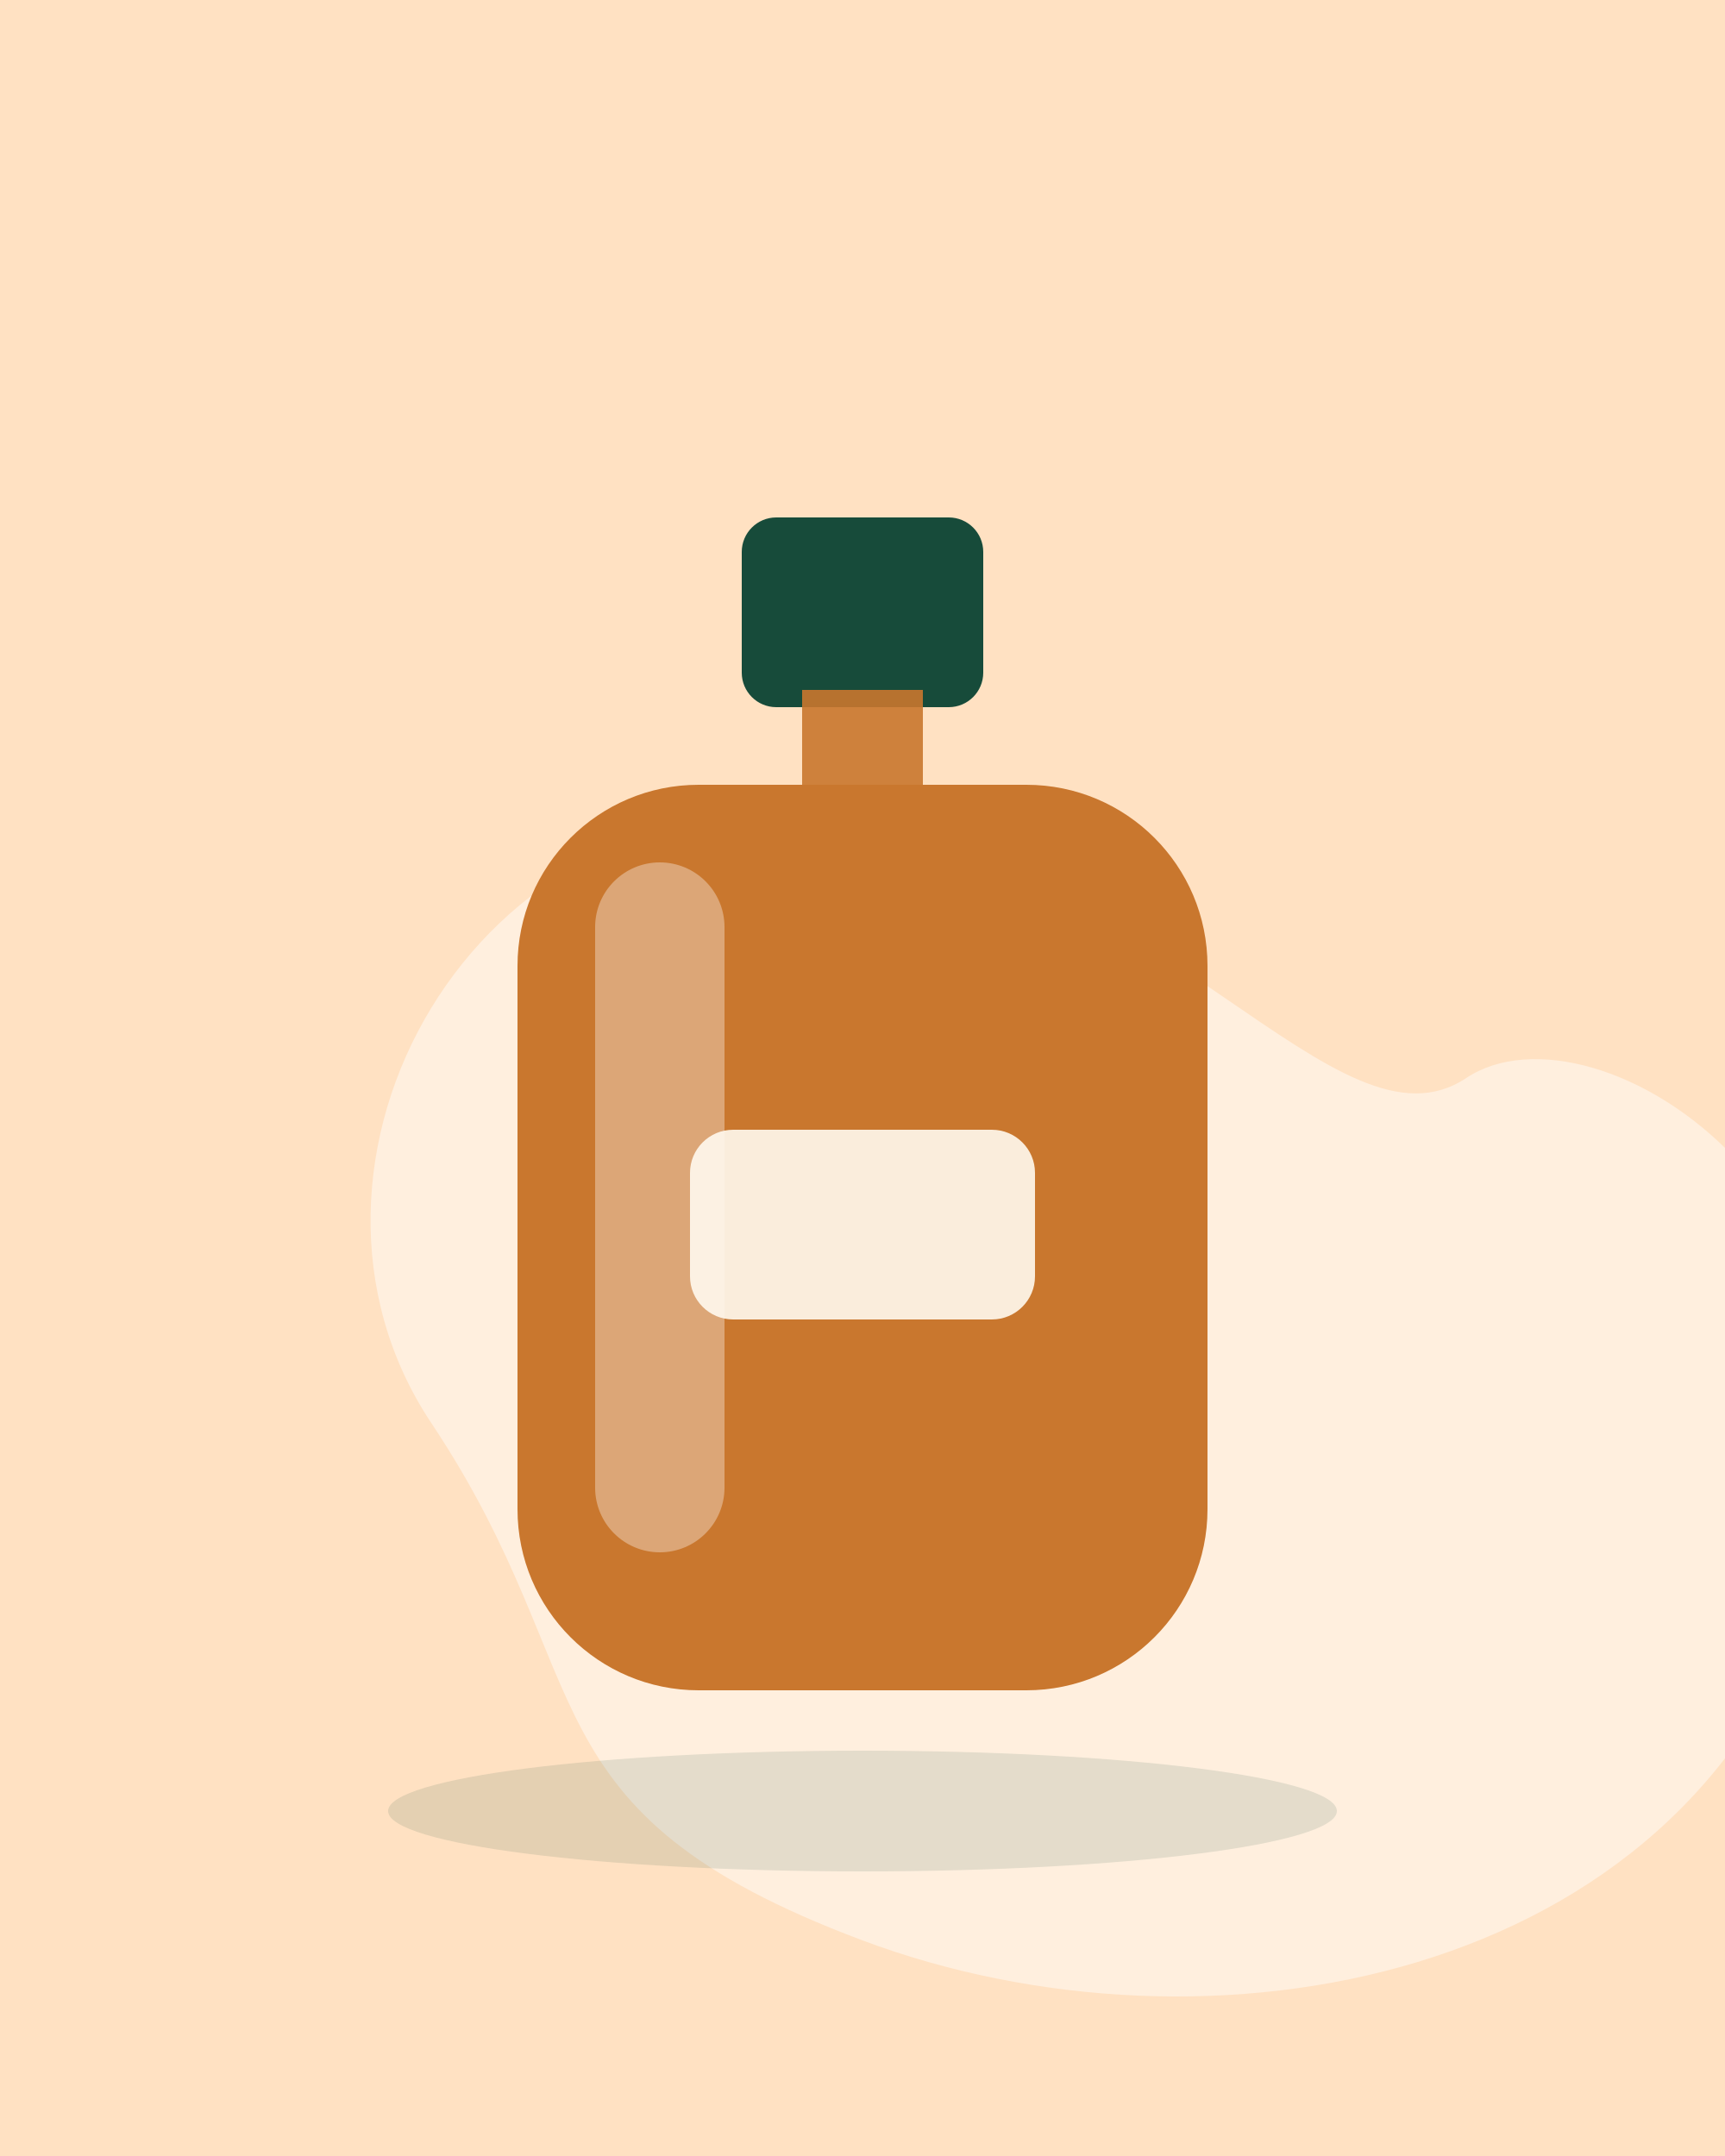
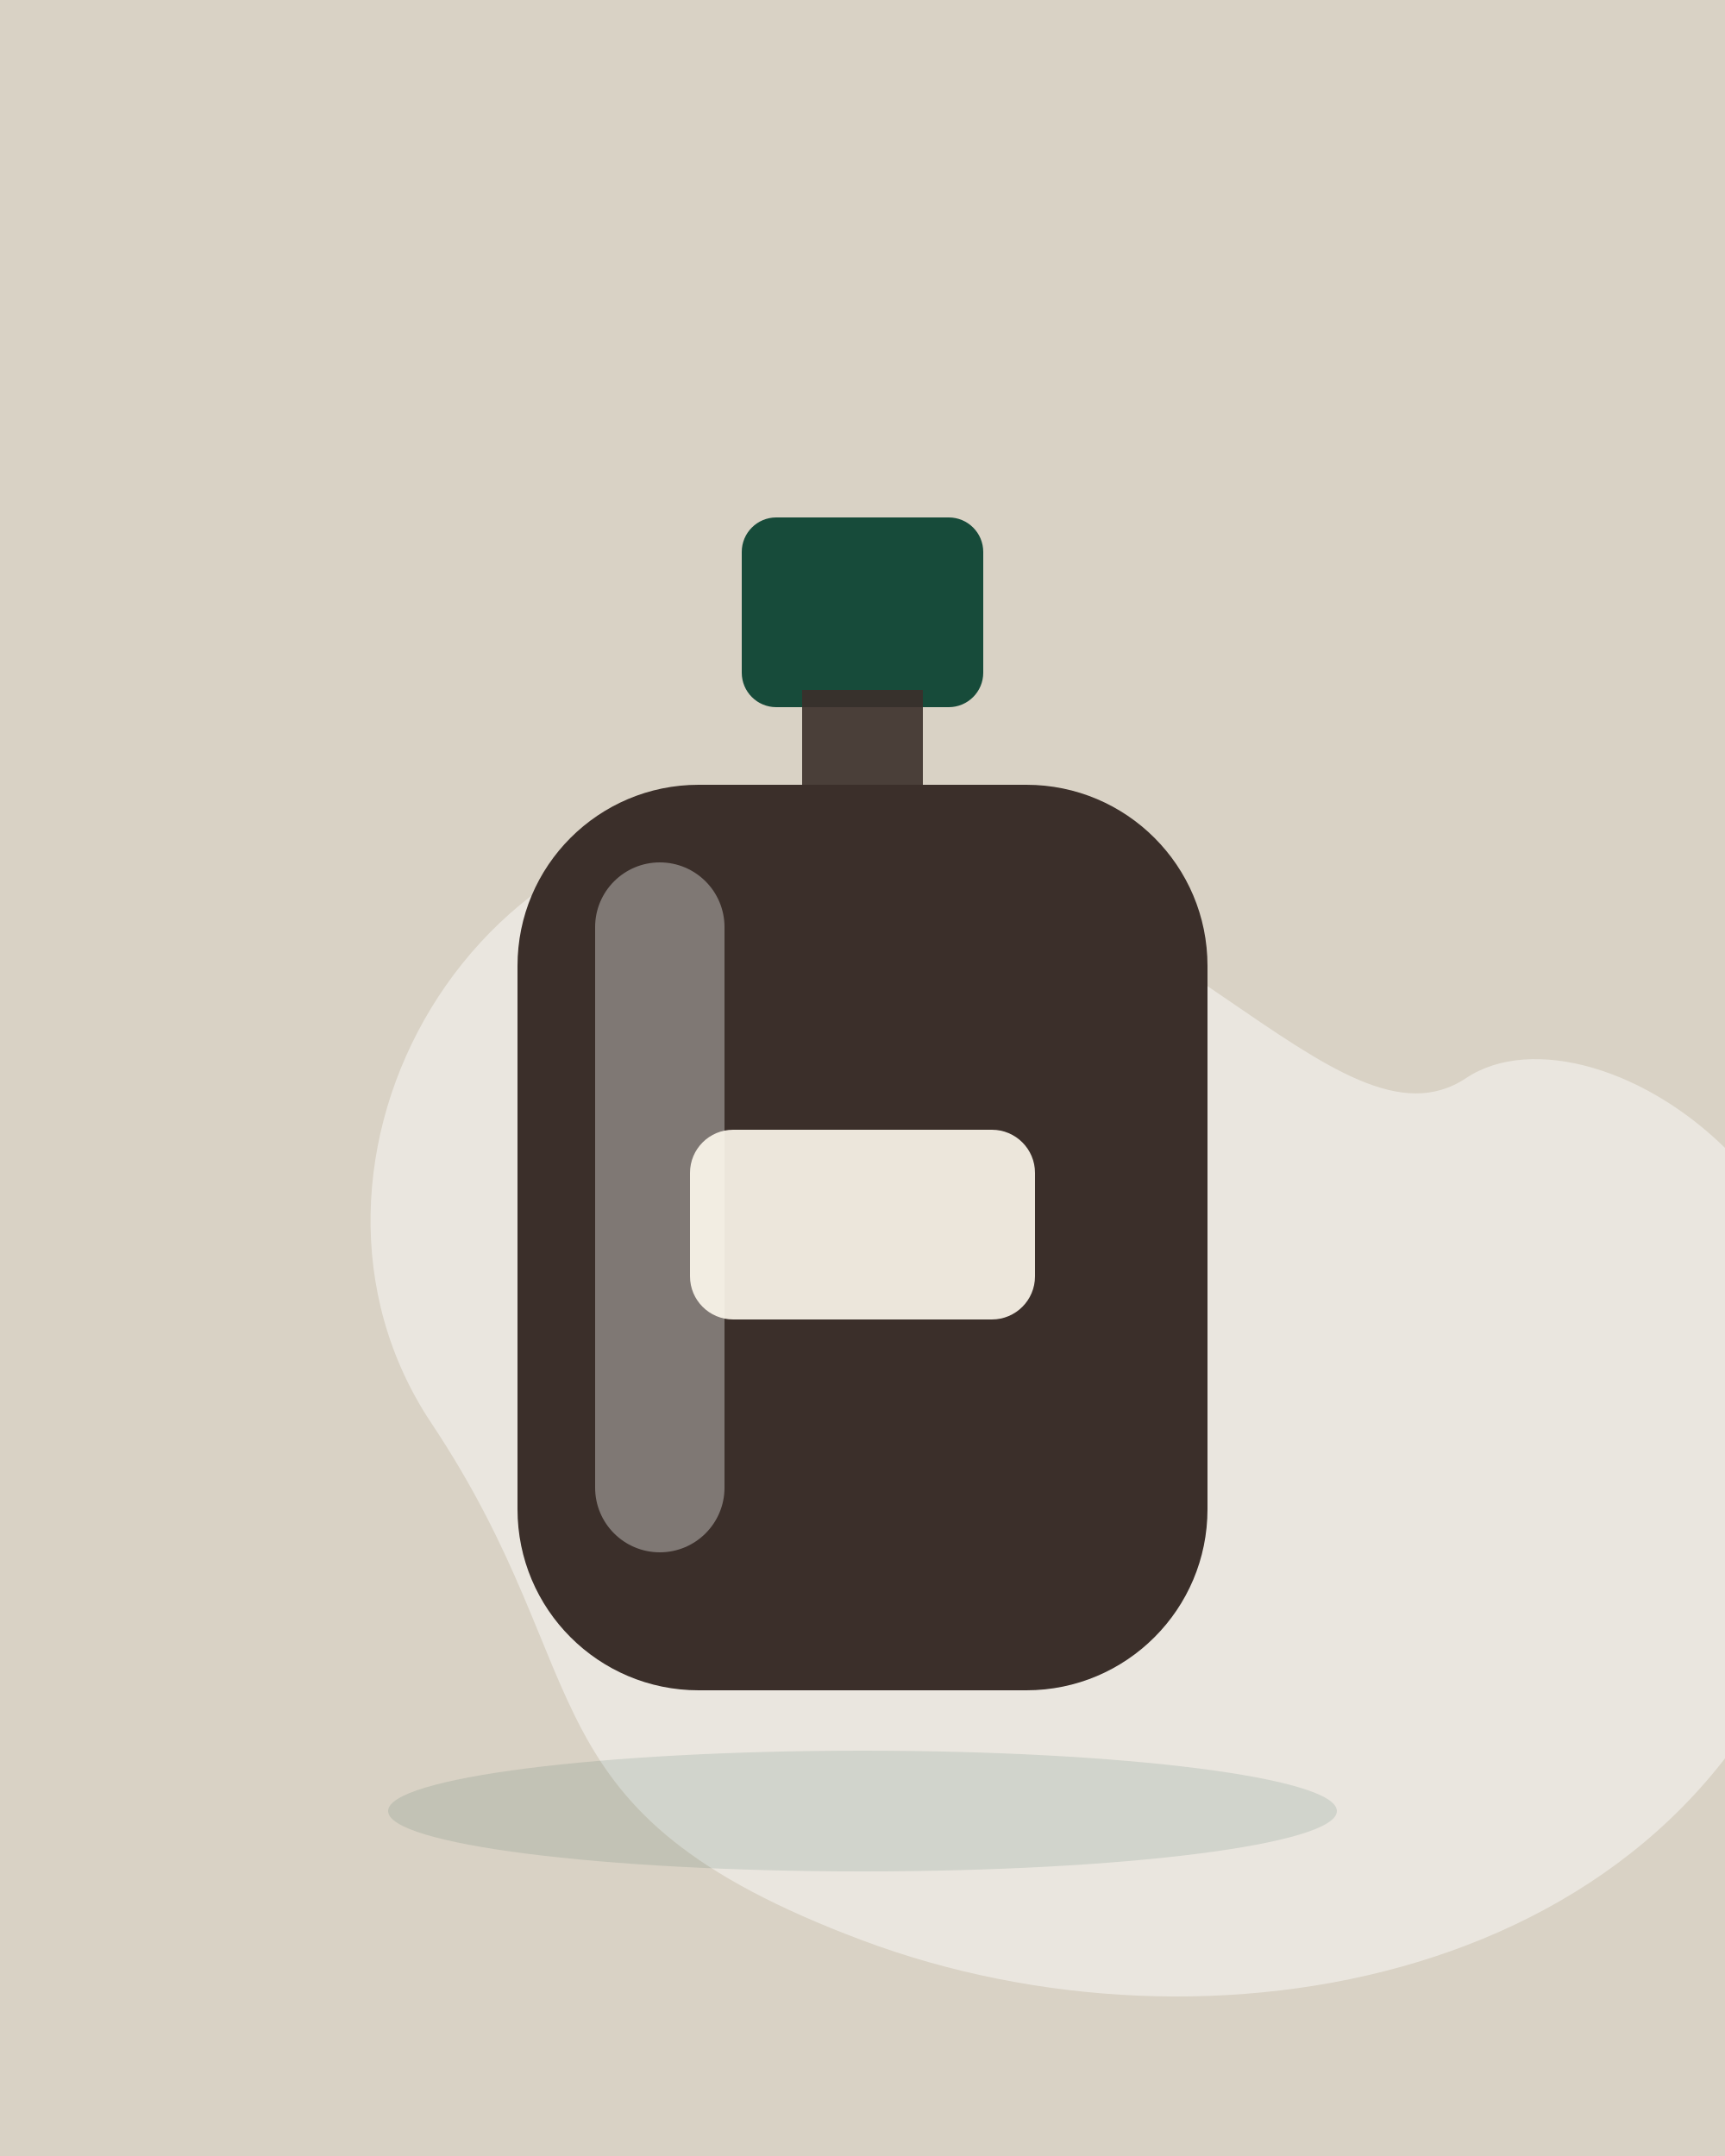
<svg xmlns="http://www.w3.org/2000/svg" viewBox="0 0 400 500" width="400" height="500">
-   <rect width="400" height="500" fill="#FFE1C2" />
+   <rect width="400" height="500" fill="#D9D2C5" />
  <path d="M100 330c-40-60 10-150 90-140s120 80 150 60 110 30 80 120-140 110-220 80-60-60-100-120z" fill="#ffffff" opacity="0.45" />
  <rect x="172" y="120" width="56" height="44" rx="8" fill="#174B3A" />
-   <rect x="186" y="160" width="28" height="26" fill="#C9772E" opacity="0.9" />
-   <rect x="120" y="182" width="160" height="210" rx="42" fill="#C9772E" />
+   <rect x="186" y="160" width="28" height="26" fill="#3B2F2A" opacity="0.9" />
+   <rect x="120" y="182" width="160" height="210" rx="42" fill="#3B2F2A" />
  <rect x="138" y="200" width="30" height="160" rx="15" fill="#ffffff" opacity="0.35" />
  <rect x="160" y="262" width="80" height="44" rx="10" fill="#FFF9EE" opacity="0.9" />
  <ellipse cx="200" cy="420" rx="110" ry="14" fill="#174B3A" opacity="0.12" />
</svg>
